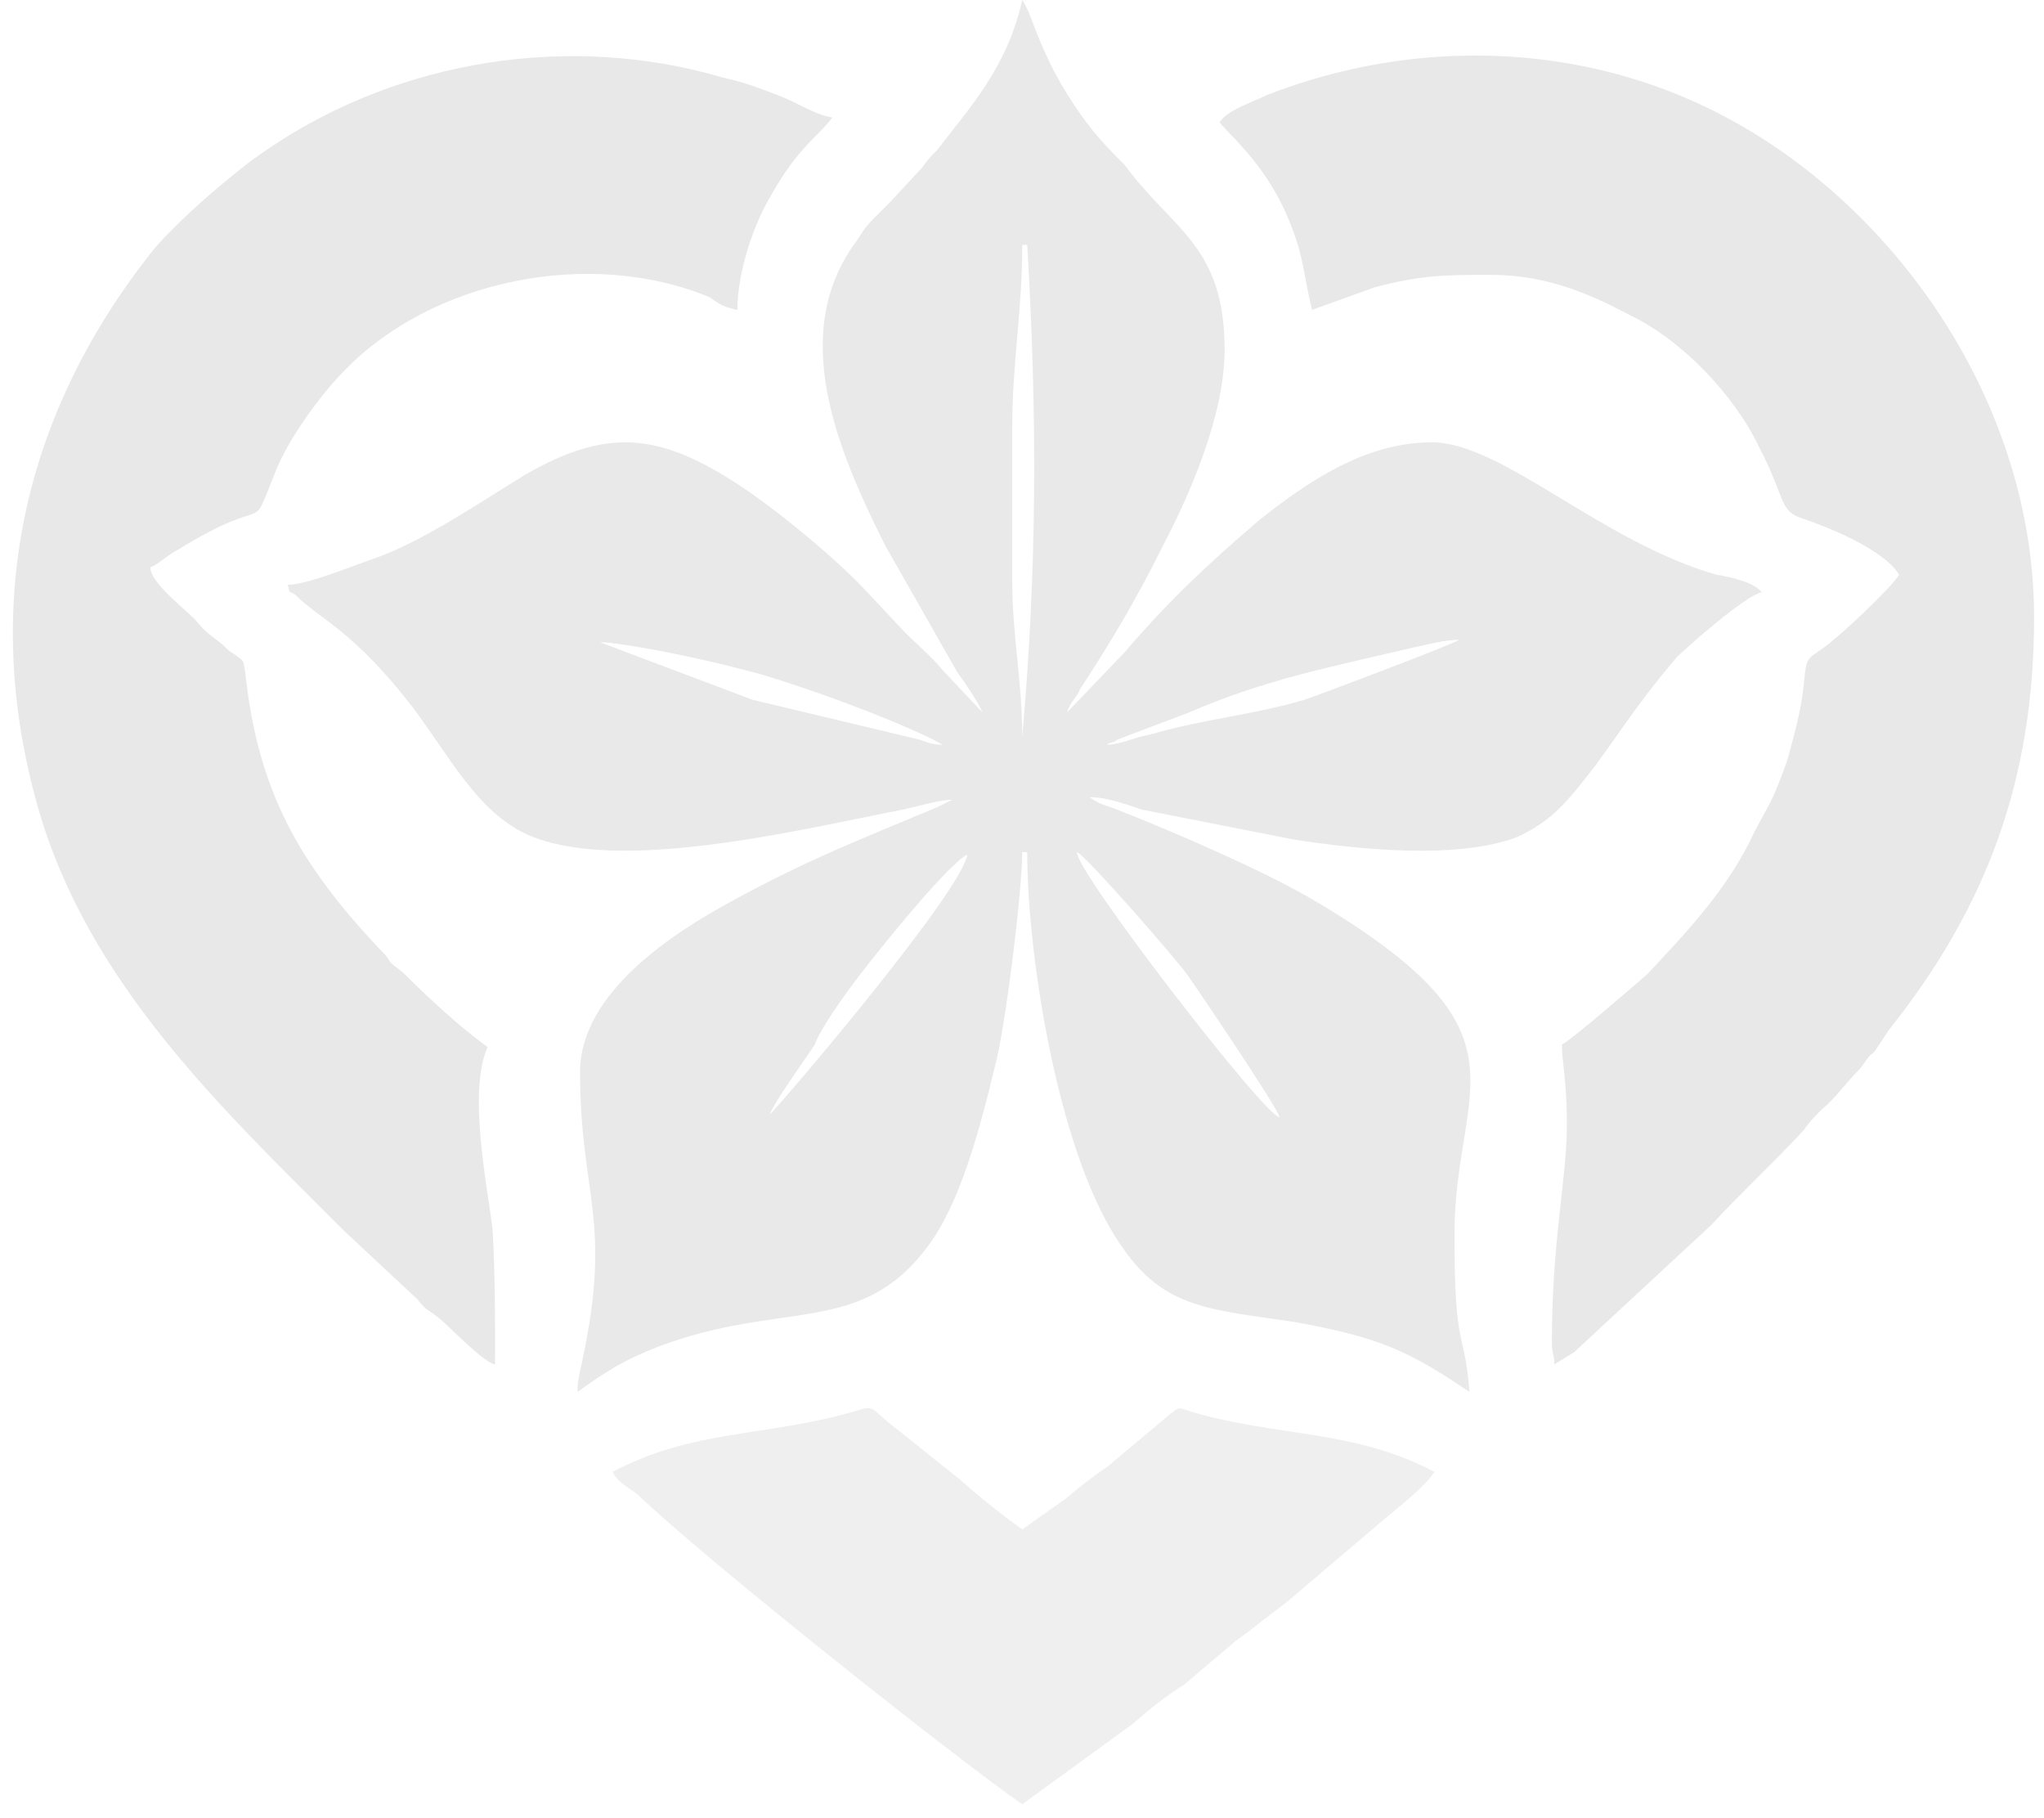
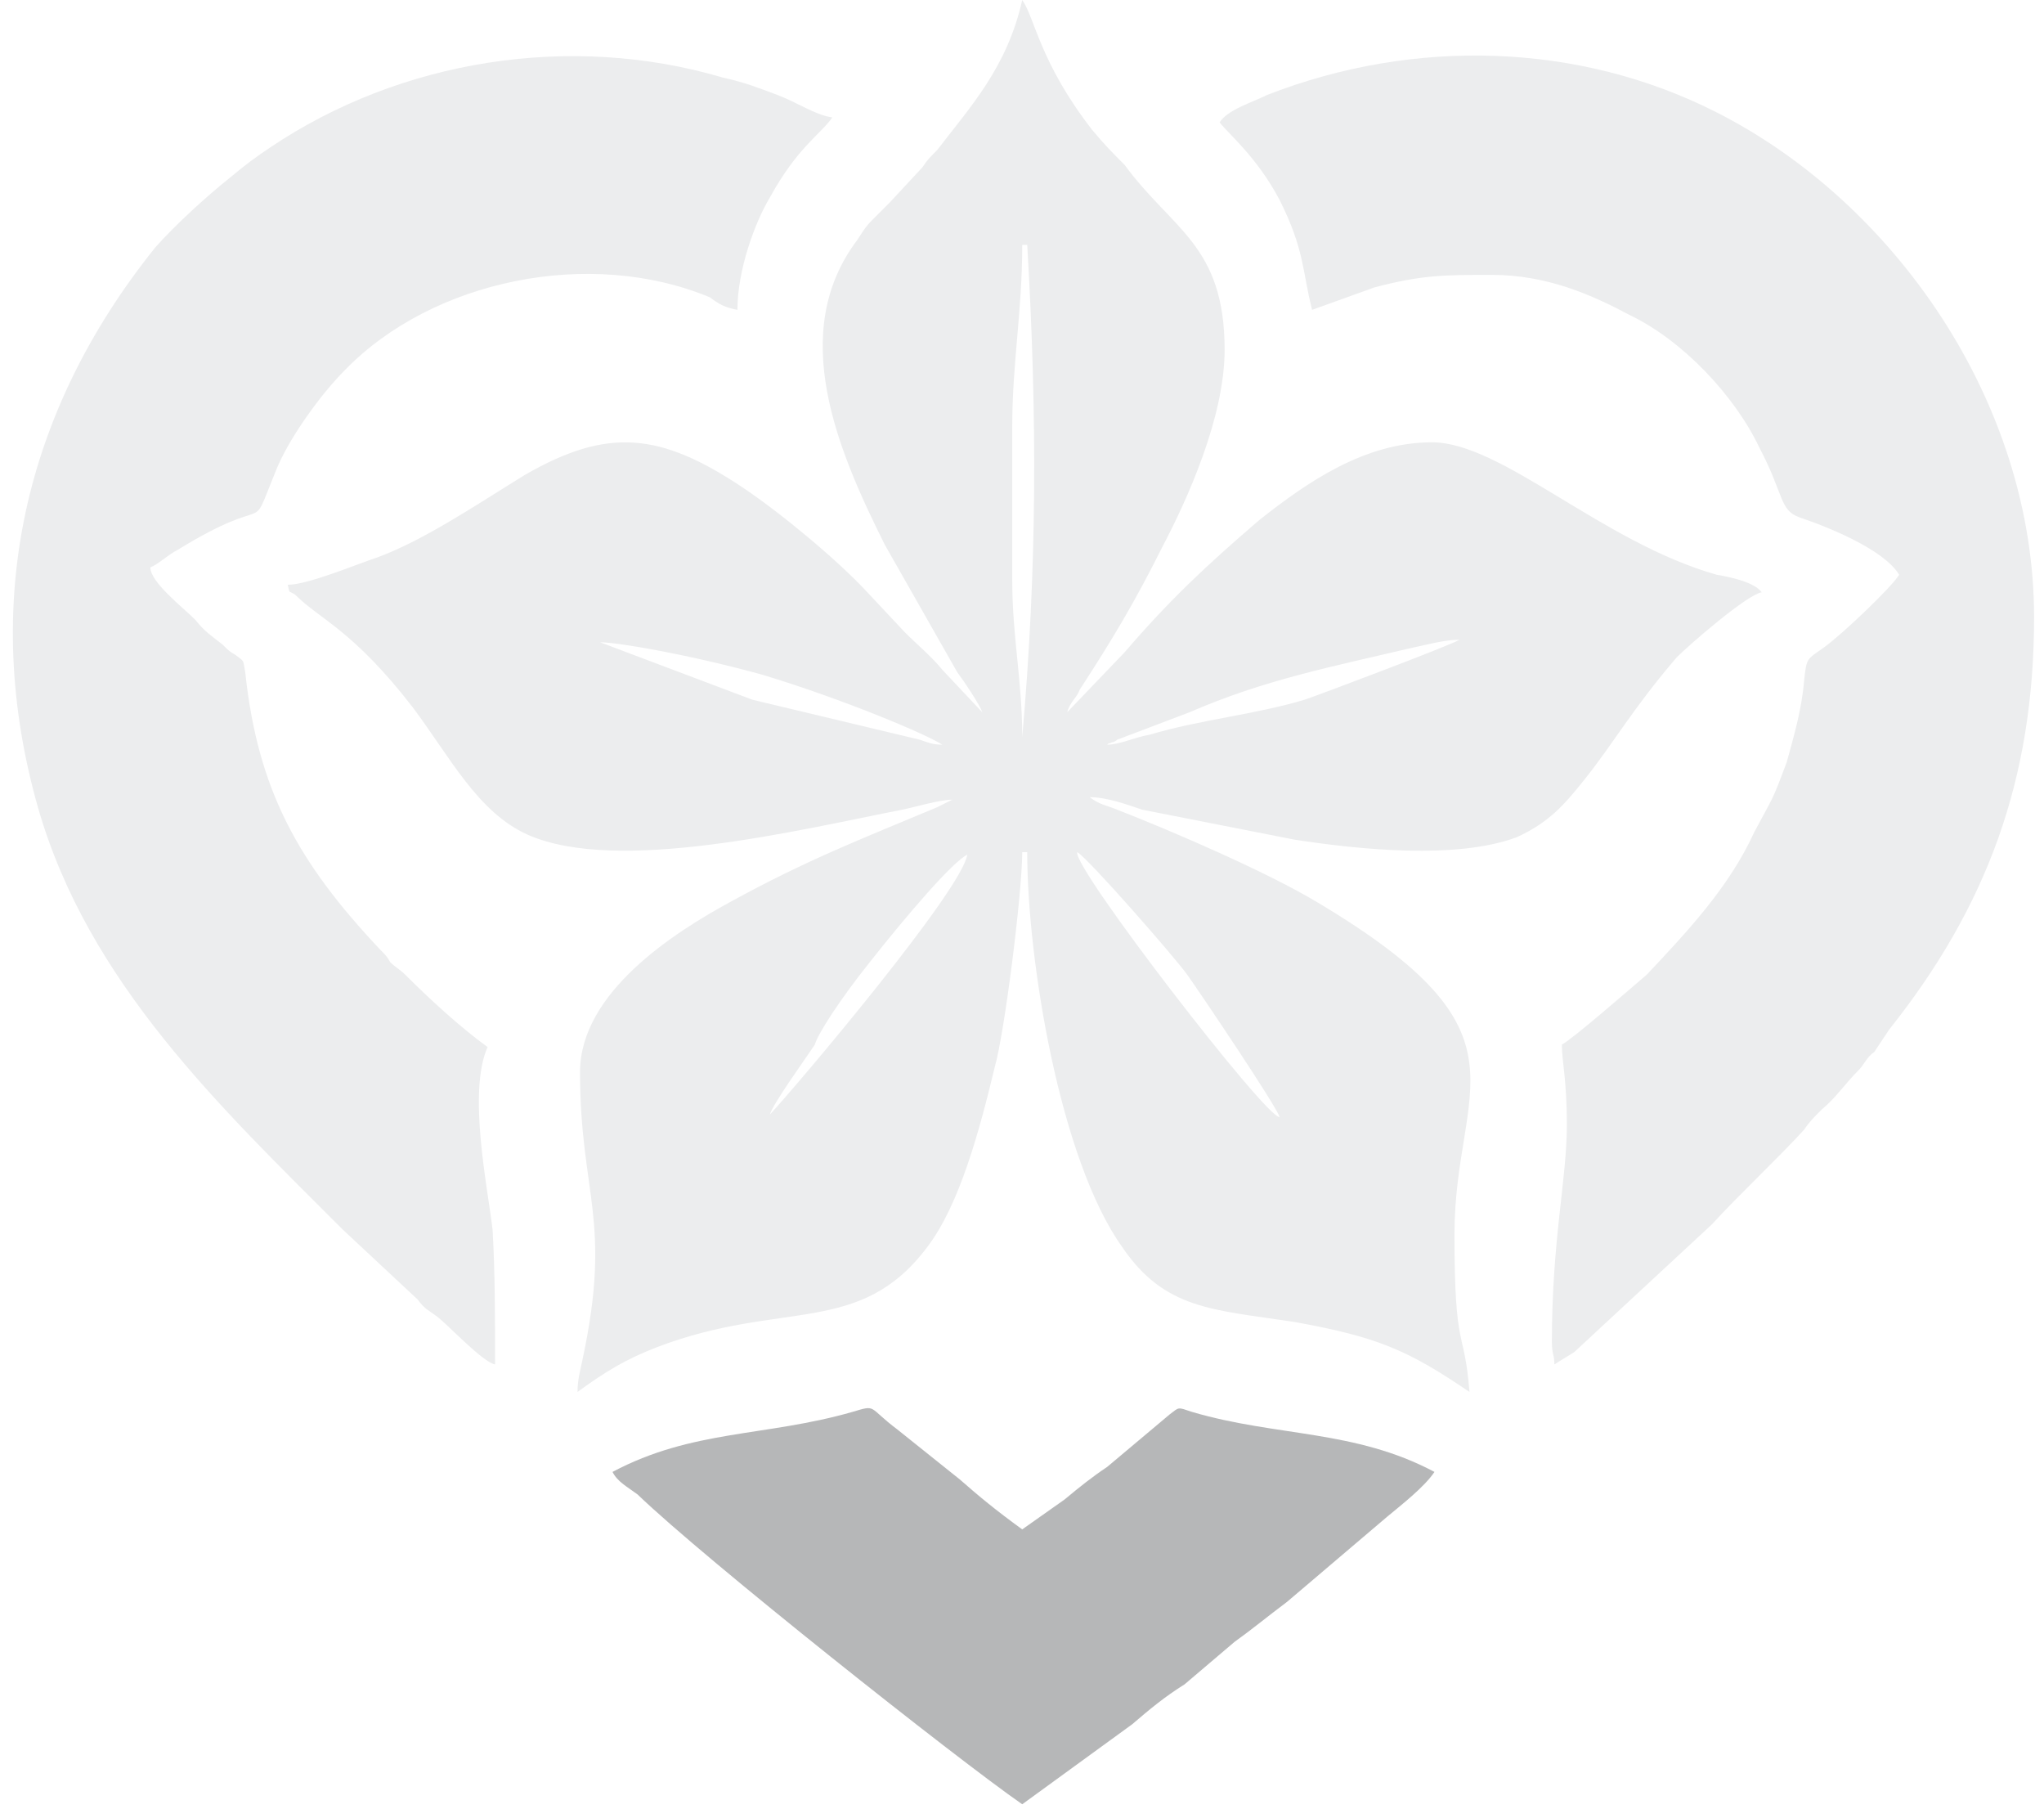
<svg xmlns="http://www.w3.org/2000/svg" width="54" height="48" viewBox="0 0 54 48" fill="none" role="img" aria-labelledby="main-logo-title" aria-describedby="main-logo-desc">
-   <path fill-rule="evenodd" clip-rule="evenodd" d="M19.482 8.184C19.482 7.128 19.944 5.874 20.34 5.214C21.066 3.894 21.66 3.564 21.99 3.102C21.528 3.036 21.066 2.706 20.538 2.508C20.01 2.31 19.68 2.178 19.086 2.046C15.059 0.858 10.571 1.584 7.139 3.894C6.743 4.158 6.479 4.356 6.083 4.686C5.423 5.214 4.631 5.94 4.103 6.534C0.605 10.89 -0.517 15.973 1.001 21.319C2.321 25.939 5.819 29.239 9.053 32.473L11.033 34.322C11.231 34.586 11.297 34.586 11.561 34.783C11.891 35.047 12.749 35.972 13.079 36.038C13.079 34.783 13.079 33.596 13.013 32.473C12.881 31.351 12.353 28.843 12.881 27.655C12.155 27.127 11.363 26.401 10.703 25.741C10.571 25.609 10.439 25.543 10.307 25.411C10.241 25.279 10.175 25.213 10.043 25.081C7.865 22.771 6.809 20.857 6.479 17.755C6.413 17.425 6.479 17.491 6.215 17.293C6.083 17.227 6.017 17.161 5.885 17.029C5.555 16.765 5.423 16.699 5.159 16.369C4.829 16.039 3.971 15.379 3.971 14.983C4.169 14.917 4.433 14.653 4.697 14.521C7.271 12.937 6.545 14.257 7.271 12.475C7.601 11.617 8.459 10.428 9.119 9.768C11.429 7.392 15.588 6.534 18.756 7.854C19.02 8.052 19.152 8.118 19.482 8.184Z" fill="#E8E8E8" />
-   <path fill-rule="evenodd" clip-rule="evenodd" d="M32.221 3.234C32.485 3.564 33.211 4.158 33.805 5.28C34.465 6.6 34.399 7.128 34.663 8.184L36.313 7.59C37.567 7.26 38.161 7.26 39.415 7.26C40.867 7.26 42.055 7.788 43.045 8.316C44.431 8.976 45.817 10.428 46.477 11.815C47.137 13.069 47.005 13.465 47.533 13.663C48.325 13.927 49.778 14.521 50.173 15.181C49.975 15.511 48.655 16.765 48.193 17.095C47.731 17.425 47.731 17.359 47.665 17.953C47.599 18.745 47.401 19.405 47.203 20.131C46.807 21.187 46.873 20.989 46.345 21.979C45.685 23.431 44.563 24.619 43.507 25.741C43.045 26.137 41.527 27.457 41.263 27.589C41.263 28.051 41.395 28.513 41.395 29.701C41.395 31.153 40.999 32.737 40.999 35.444C40.999 35.774 41.065 35.774 41.065 36.038C41.263 35.906 41.395 35.84 41.593 35.708L45.223 32.341C45.883 31.615 47.071 30.493 47.665 29.833C47.797 29.635 47.929 29.503 48.127 29.305C48.523 28.975 48.721 28.645 49.117 28.249C49.249 28.117 49.316 27.919 49.514 27.787C49.645 27.589 49.778 27.391 49.91 27.193C52.484 23.959 53.738 20.593 53.738 16.303C53.738 10.627 50.041 5.346 45.355 2.97C41.725 1.122 37.369 0.99 33.475 2.508C33.079 2.706 32.419 2.904 32.221 3.234Z" fill="#E8E8E8" />
-   <path fill-rule="evenodd" clip-rule="evenodd" d="M16.182 38.876C16.314 39.14 16.578 39.272 16.842 39.47C18.624 41.186 25.29 46.466 27.006 47.654L29.91 45.542C30.372 45.146 30.768 44.816 31.296 44.486C31.758 44.09 32.154 43.76 32.616 43.364C33.078 43.034 33.474 42.704 34.002 42.308C34.464 41.912 34.861 41.582 35.322 41.186L36.642 40.064C37.039 39.734 37.633 39.272 37.897 38.876C35.785 37.754 33.738 37.952 31.494 37.292C31.098 37.16 31.164 37.16 30.9 37.358L29.25 38.744C28.854 39.008 28.524 39.272 28.128 39.602L27.006 40.394C26.28 39.866 25.884 39.536 25.356 39.074L23.706 37.754C22.914 37.16 23.178 37.094 22.518 37.292C20.208 37.952 18.294 37.754 16.182 38.876Z" fill="#E8E8E8" fill-opacity="0.70" />
-   <path fill-rule="evenodd" clip-rule="evenodd" d="M20.34 29.437C20.406 29.173 21.264 27.985 21.528 27.589C21.594 27.325 22.188 26.401 22.98 25.411C23.97 24.157 25.158 22.771 25.554 22.573C25.422 23.497 21.132 28.579 20.34 29.437ZM26.742 11.287V15.313C26.742 16.831 27.006 17.953 27.006 19.471C27.402 14.983 27.402 10.957 27.138 6.468H27.006C27.006 8.25 26.742 9.57 26.742 11.287ZM33.805 29.503C33.475 29.569 28.326 22.903 28.459 22.507C28.723 22.639 31.033 25.279 31.363 25.741C31.693 26.203 33.739 29.239 33.805 29.503ZM24.894 19.669C24.63 19.669 24.498 19.603 24.3 19.537L19.878 18.481L15.852 16.963C16.314 16.963 18.228 17.293 20.142 17.821C22.32 18.481 24.498 19.405 24.894 19.669ZM29.25 19.669C29.317 19.603 29.25 19.669 29.383 19.603C29.448 19.603 29.515 19.537 29.515 19.537L31.429 18.811C33.409 17.953 35.125 17.623 37.369 17.095C37.699 17.029 38.161 16.897 38.557 16.897C38.359 17.029 34.861 18.349 34.465 18.481C33.145 18.877 31.693 19.009 30.373 19.405C29.977 19.471 29.581 19.669 29.25 19.669ZM27.006 0C26.61 1.782 25.62 2.838 24.762 3.96C24.564 4.158 24.498 4.224 24.366 4.422L23.508 5.346C23.31 5.544 23.178 5.676 23.046 5.808C22.848 6.006 22.782 6.138 22.65 6.336C20.802 8.778 22.122 11.88 23.376 14.389L25.29 17.755C25.488 18.019 25.884 18.613 25.95 18.811L24.894 17.689C24.63 17.359 24.234 17.029 23.904 16.699L22.914 15.643C22.122 14.785 20.604 13.531 19.614 12.871C17.436 11.418 16.05 11.287 13.872 12.54C12.684 13.267 11.232 14.257 9.978 14.719C9.384 14.917 8.13 15.445 7.602 15.445C7.668 15.709 7.602 15.577 7.8 15.709C8.46 16.369 9.318 16.633 10.902 18.679C11.892 19.999 12.618 21.451 13.938 22.045C16.314 23.101 21.132 21.913 23.838 21.385C24.168 21.319 24.828 21.121 25.158 21.121L24.762 21.319C22.716 22.177 21.33 22.705 19.284 23.827C17.832 24.619 15.324 26.203 15.324 28.315C15.324 31.549 16.182 32.209 15.39 35.906C15.324 36.236 15.258 36.434 15.258 36.764C15.984 36.236 16.512 35.906 17.37 35.576C20.67 34.322 22.716 35.312 24.498 32.935C25.356 31.813 25.884 29.833 26.28 28.183C26.544 27.259 27.006 23.563 27.006 22.507H27.138C27.138 25.345 27.997 30.625 29.646 32.935C30.769 34.586 32.023 34.586 34.201 34.916C36.379 35.312 37.171 35.642 38.821 36.764C38.689 35.047 38.425 35.774 38.425 32.605C38.425 28.645 40.669 27.325 34.795 23.827C33.475 23.035 31.033 21.979 29.515 21.385C29.184 21.253 29.052 21.253 28.788 21.055C29.25 21.055 29.779 21.253 30.175 21.385L34.201 22.177C35.917 22.441 38.491 22.705 40.075 22.111C40.933 21.715 41.329 21.253 41.857 20.593C42.649 19.603 43.111 18.745 44.299 17.359C44.629 17.029 46.147 15.709 46.543 15.643C46.345 15.379 45.751 15.247 45.355 15.181C42.319 14.323 39.679 11.682 37.831 11.682C36.049 11.682 34.531 12.739 33.277 13.729C31.891 14.917 30.901 15.841 29.712 17.227L28.195 18.811C28.261 18.547 28.459 18.415 28.524 18.217C29.383 16.897 29.977 15.907 30.703 14.455C31.363 13.201 32.353 11.023 32.353 9.24C32.353 6.468 30.967 6.072 29.712 4.356C29.383 4.026 29.184 3.828 28.855 3.432C27.468 1.65 27.336 0.462 27.006 0Z" fill="#E8E8E8" fill-opacity="0.95" />
+   <path fill-rule="evenodd" clip-rule="evenodd" d="M19.482 8.184C19.482 7.128 19.944 5.874 20.34 5.214C21.066 3.894 21.66 3.564 21.99 3.102C21.528 3.036 21.066 2.706 20.538 2.508C20.01 2.31 19.68 2.178 19.086 2.046C15.059 0.858 10.571 1.584 7.139 3.894C6.743 4.158 6.479 4.356 6.083 4.686C5.423 5.214 4.631 5.94 4.103 6.534C0.605 10.89 -0.517 15.973 1.001 21.319C2.321 25.939 5.819 29.239 9.053 32.473L11.033 34.322C11.231 34.586 11.297 34.586 11.561 34.783C11.891 35.047 12.749 35.972 13.079 36.038C13.079 34.783 13.079 33.596 13.013 32.473C12.881 31.351 12.353 28.843 12.881 27.655C12.155 27.127 11.363 26.401 10.703 25.741C10.571 25.609 10.439 25.543 10.307 25.411C10.241 25.279 10.175 25.213 10.043 25.081C7.865 22.771 6.809 20.857 6.479 17.755C6.413 17.425 6.479 17.491 6.215 17.293C6.083 17.227 6.017 17.161 5.885 17.029C5.555 16.765 5.423 16.699 5.159 16.369C4.829 16.039 3.971 15.379 3.971 14.983C4.169 14.917 4.433 14.653 4.697 14.521C7.271 12.937 6.545 14.257 7.271 12.475C7.601 11.617 8.459 10.428 9.119 9.768C11.429 7.392 15.588 6.534 18.756 7.854C19.02 8.052 19.152 8.118 19.482 8.184Z" fill="#ECEDEE" />
+   <path fill-rule="evenodd" clip-rule="evenodd" d="M32.221 3.234C32.485 3.564 33.211 4.158 33.805 5.28C34.465 6.6 34.399 7.128 34.663 8.184L36.313 7.59C37.567 7.26 38.161 7.26 39.415 7.26C40.867 7.26 42.055 7.788 43.045 8.316C44.431 8.976 45.817 10.428 46.477 11.815C47.137 13.069 47.005 13.465 47.533 13.663C48.325 13.927 49.778 14.521 50.173 15.181C49.975 15.511 48.655 16.765 48.193 17.095C47.731 17.425 47.731 17.359 47.665 17.953C47.599 18.745 47.401 19.405 47.203 20.131C46.807 21.187 46.873 20.989 46.345 21.979C45.685 23.431 44.563 24.619 43.507 25.741C43.045 26.137 41.527 27.457 41.263 27.589C41.263 28.051 41.395 28.513 41.395 29.701C41.395 31.153 40.999 32.737 40.999 35.444C40.999 35.774 41.065 35.774 41.065 36.038C41.263 35.906 41.395 35.84 41.593 35.708L45.223 32.341C45.883 31.615 47.071 30.493 47.665 29.833C47.797 29.635 47.929 29.503 48.127 29.305C48.523 28.975 48.721 28.645 49.117 28.249C49.249 28.117 49.316 27.919 49.514 27.787C49.645 27.589 49.778 27.391 49.91 27.193C52.484 23.959 53.738 20.593 53.738 16.303C53.738 10.627 50.041 5.346 45.355 2.97C41.725 1.122 37.369 0.99 33.475 2.508C33.079 2.706 32.419 2.904 32.221 3.234Z" fill="#ECEDEE" />
+   <path fill-rule="evenodd" clip-rule="evenodd" d="M16.182 38.876C16.314 39.14 16.578 39.272 16.842 39.47C18.624 41.186 25.29 46.466 27.006 47.654L29.91 45.542C30.372 45.146 30.768 44.816 31.296 44.486C31.758 44.09 32.154 43.76 32.616 43.364C33.078 43.034 33.474 42.704 34.002 42.308C34.464 41.912 34.861 41.582 35.322 41.186L36.642 40.064C37.039 39.734 37.633 39.272 37.897 38.876C35.785 37.754 33.738 37.952 31.494 37.292C31.098 37.16 31.164 37.16 30.9 37.358L29.25 38.744C28.854 39.008 28.524 39.272 28.128 39.602L27.006 40.394C26.28 39.866 25.884 39.536 25.356 39.074L23.706 37.754C22.914 37.16 23.178 37.094 22.518 37.292C20.208 37.952 18.294 37.754 16.182 38.876Z" fill="#B6B7B8" />
+   <path fill-rule="evenodd" clip-rule="evenodd" d="M20.34 29.437C20.406 29.173 21.264 27.985 21.528 27.589C21.594 27.325 22.188 26.401 22.98 25.411C23.97 24.157 25.158 22.771 25.554 22.573C25.422 23.497 21.132 28.579 20.34 29.437ZM26.742 11.287V15.313C26.742 16.831 27.006 17.953 27.006 19.471C27.402 14.983 27.402 10.957 27.138 6.468H27.006C27.006 8.25 26.742 9.57 26.742 11.287ZM33.805 29.503C33.475 29.569 28.326 22.903 28.459 22.507C28.723 22.639 31.033 25.279 31.363 25.741C31.693 26.203 33.739 29.239 33.805 29.503ZM24.894 19.669C24.63 19.669 24.498 19.603 24.3 19.537L19.878 18.481L15.852 16.963C16.314 16.963 18.228 17.293 20.142 17.821C22.32 18.481 24.498 19.405 24.894 19.669ZM29.25 19.669C29.317 19.603 29.25 19.669 29.383 19.603C29.448 19.603 29.515 19.537 29.515 19.537L31.429 18.811C33.409 17.953 35.125 17.623 37.369 17.095C37.699 17.029 38.161 16.897 38.557 16.897C38.359 17.029 34.861 18.349 34.465 18.481C33.145 18.877 31.693 19.009 30.373 19.405C29.977 19.471 29.581 19.669 29.25 19.669ZM27.006 0C26.61 1.782 25.62 2.838 24.762 3.96C24.564 4.158 24.498 4.224 24.366 4.422L23.508 5.346C23.31 5.544 23.178 5.676 23.046 5.808C22.848 6.006 22.782 6.138 22.65 6.336C20.802 8.778 22.122 11.88 23.376 14.389L25.29 17.755C25.488 18.019 25.884 18.613 25.95 18.811L24.894 17.689C24.63 17.359 24.234 17.029 23.904 16.699L22.914 15.643C22.122 14.785 20.604 13.531 19.614 12.871C17.436 11.418 16.05 11.287 13.872 12.54C12.684 13.267 11.232 14.257 9.978 14.719C9.384 14.917 8.13 15.445 7.602 15.445C7.668 15.709 7.602 15.577 7.8 15.709C8.46 16.369 9.318 16.633 10.902 18.679C11.892 19.999 12.618 21.451 13.938 22.045C16.314 23.101 21.132 21.913 23.838 21.385C24.168 21.319 24.828 21.121 25.158 21.121L24.762 21.319C22.716 22.177 21.33 22.705 19.284 23.827C17.832 24.619 15.324 26.203 15.324 28.315C15.324 31.549 16.182 32.209 15.39 35.906C15.324 36.236 15.258 36.434 15.258 36.764C15.984 36.236 16.512 35.906 17.37 35.576C20.67 34.322 22.716 35.312 24.498 32.935C25.356 31.813 25.884 29.833 26.28 28.183C26.544 27.259 27.006 23.563 27.006 22.507H27.138C27.138 25.345 27.997 30.625 29.646 32.935C30.769 34.586 32.023 34.586 34.201 34.916C36.379 35.312 37.171 35.642 38.821 36.764C38.689 35.047 38.425 35.774 38.425 32.605C38.425 28.645 40.669 27.325 34.795 23.827C33.475 23.035 31.033 21.979 29.515 21.385C29.184 21.253 29.052 21.253 28.788 21.055C29.25 21.055 29.779 21.253 30.175 21.385L34.201 22.177C35.917 22.441 38.491 22.705 40.075 22.111C40.933 21.715 41.329 21.253 41.857 20.593C42.649 19.603 43.111 18.745 44.299 17.359C44.629 17.029 46.147 15.709 46.543 15.643C46.345 15.379 45.751 15.247 45.355 15.181C42.319 14.323 39.679 11.682 37.831 11.682C36.049 11.682 34.531 12.739 33.277 13.729C31.891 14.917 30.901 15.841 29.712 17.227L28.195 18.811C28.261 18.547 28.459 18.415 28.524 18.217C29.383 16.897 29.977 15.907 30.703 14.455C31.363 13.201 32.353 11.023 32.353 9.24C32.353 6.468 30.967 6.072 29.712 4.356C29.383 4.026 29.184 3.828 28.855 3.432C27.468 1.65 27.336 0.462 27.006 0Z" fill="#ECEDEE" />
</svg>
